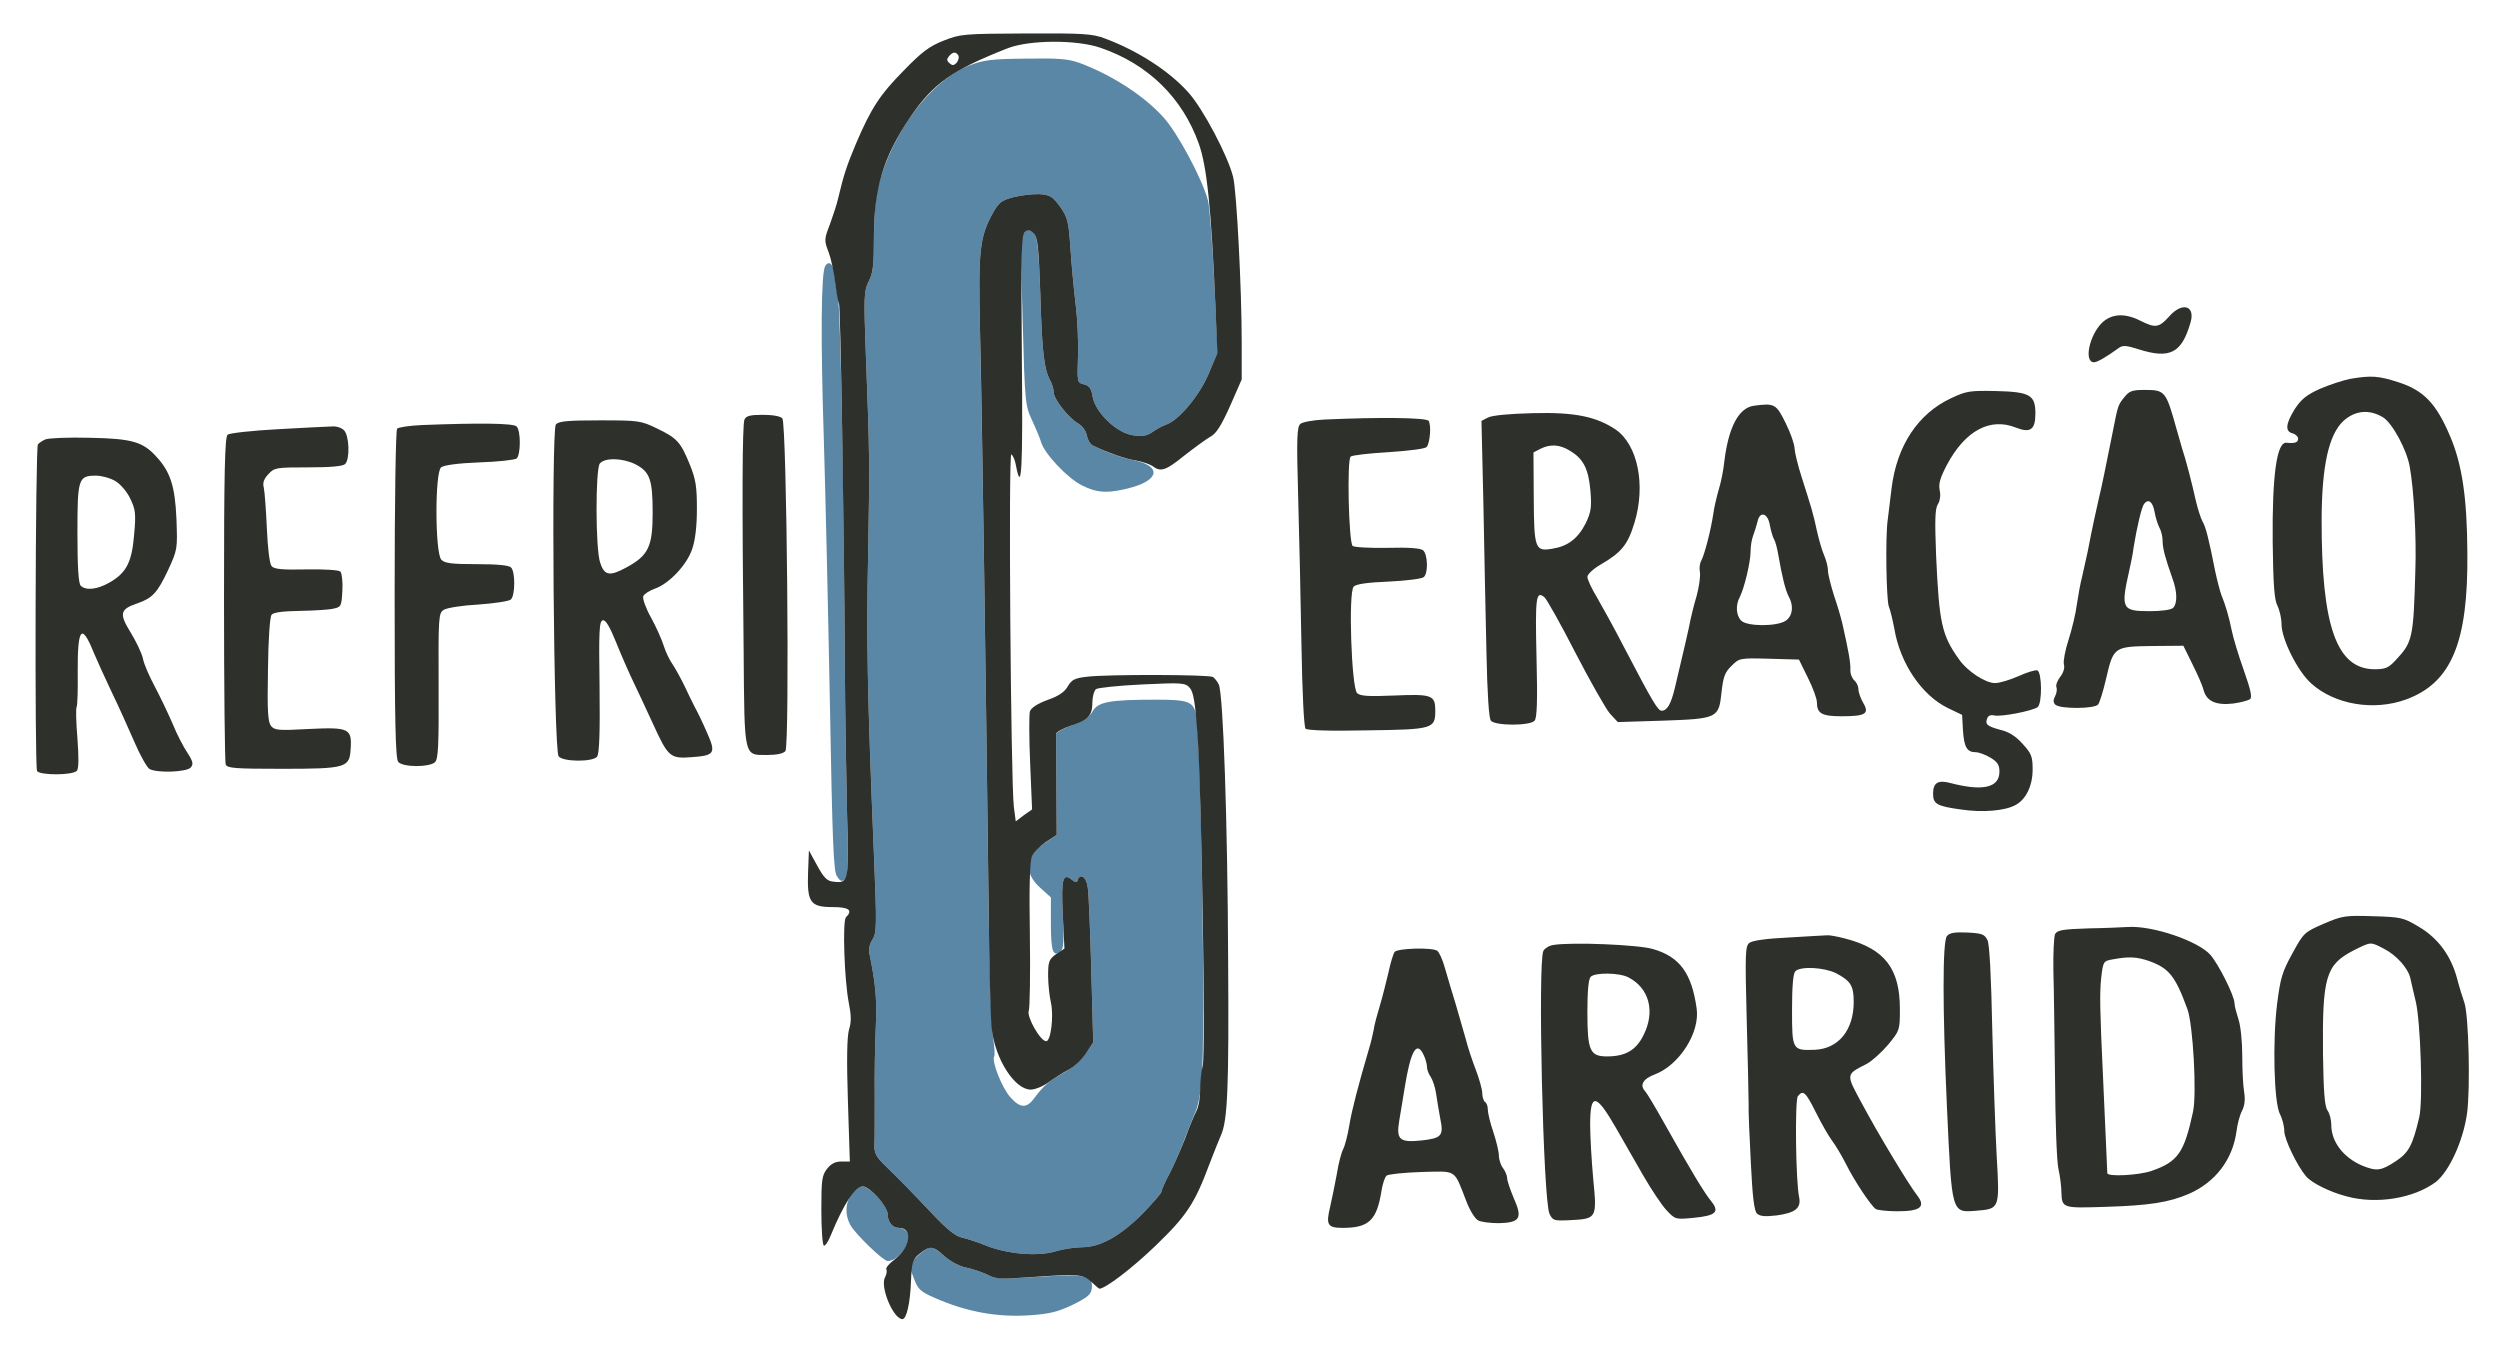
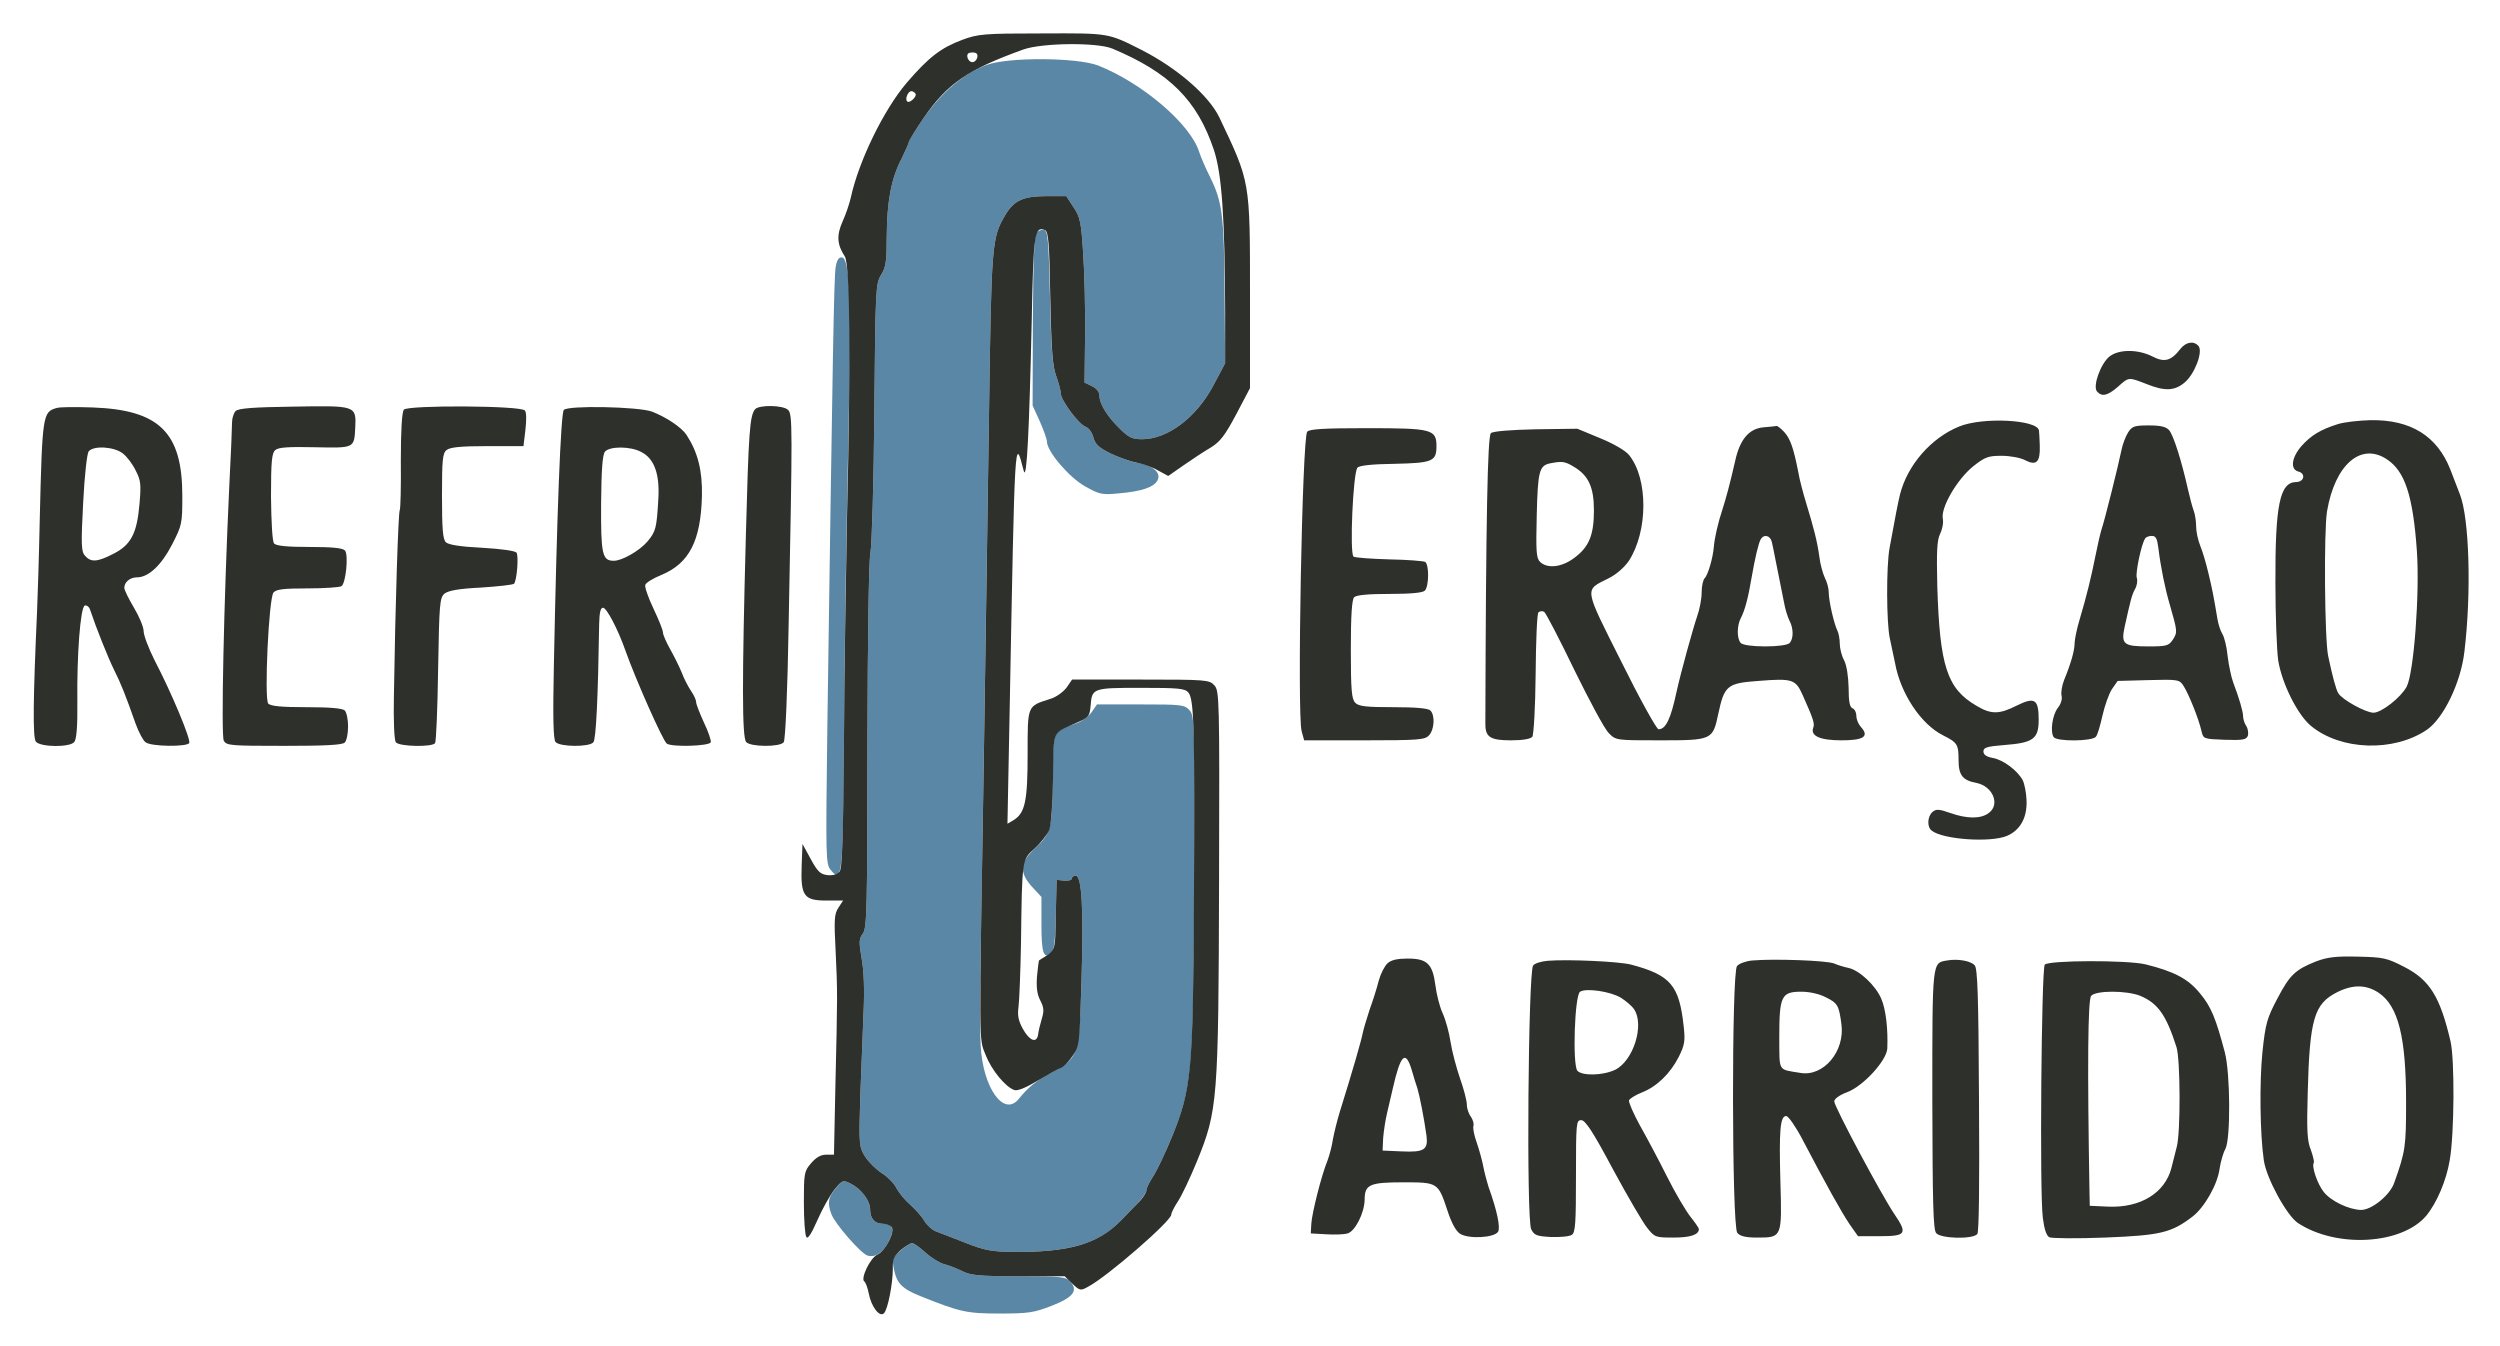
- <svg xmlns="http://www.w3.org/2000/svg" viewBox="169 64 904 488" role="img" aria-label="Refrigeração Garrido">
+ <svg xmlns="http://www.w3.org/2000/svg" viewBox="166 67 905 487" role="img" aria-label="Refrigeração Garrido">
  <g id="letra-g" transform="translate(0,950) scale(0.1,-0.1)" fill="#5B87A6">
-     <path d="M5197 8624 c-142 -55 -282 -242 -333 -444 -8 -32 -14 -106 -14 -178 0 -100 -3 -130 -19 -160 -17 -35 -18 -52 -10 -267 14 -363 14 -392 8 -725 -6 -307 -3 -493 21 -1078 11 -260 10 -285 -5 -309 -10 -15 -15 -36 -11 -52 22 -109 27 -160 23 -261 -3 -63 -5 -178 -4 -255 0 -77 0 -156 -1 -176 -1 -29 6 -42 41 -76 58 -57 87 -86 170 -174 51 -54 82 -79 105 -84 18 -4 59 -17 90 -30 77 -30 185 -39 248 -20 27 8 70 15 96 15 66 0 137 39 219 121 38 39 69 75 69 80 0 6 13 36 30 67 16 31 41 89 55 127 15 39 33 84 40 100 7 17 17 64 20 105 15 164 -2 1243 -20 1327 -10 46 -29 53 -143 53 -170 0 -212 -8 -231 -42 -11 -20 -33 -35 -73 -50 -32 -11 -58 -26 -59 -32 0 -6 0 -91 1 -188 l1 -177 -39 -26 c-74 -49 -82 -109 -22 -164 l40 -36 0 -97 c0 -98 8 -120 35 -98 11 9 13 36 8 134 -6 129 0 152 34 124 13 -10 17 -10 20 0 9 26 31 11 36 -25 4 -21 9 -156 13 -300 l7 -262 -26 -39 c-14 -22 -48 -52 -79 -70 -55 -31 -74 -47 -109 -94 -27 -37 -51 -35 -86 5 -31 35 -68 131 -58 147 3 5 1 36 -4 67 -6 32 -13 236 -16 453 -10 885 -25 1831 -31 2095 -7 303 -2 348 48 438 20 35 30 43 73 54 28 7 70 12 94 11 38 -3 47 -8 74 -45 28 -40 31 -52 38 -155 4 -62 13 -153 19 -203 6 -49 10 -133 8 -184 -3 -94 -3 -95 22 -101 19 -5 26 -14 31 -44 9 -57 87 -132 146 -140 35 -5 51 -2 72 13 14 10 35 21 46 25 45 14 119 101 154 181 l34 79 -12 256 c-7 140 -17 273 -23 295 -20 77 -111 247 -162 302 -70 77 -184 151 -301 195 -42 15 -74 18 -195 16 -123 -1 -154 -5 -203 -24z M5391 8016 c-10 -11 -10 -87 -3 -318 8 -295 9 -304 34 -358 14 -30 29 -66 33 -80 13 -42 95 -129 147 -155 57 -29 99 -30 182 -7 101 29 103 78 5 98 -47 10 -94 27 -149 54 -8 4 -17 20 -20 35 -3 17 -16 35 -32 44 -35 21 -88 88 -88 113 0 11 -5 29 -12 41 -23 43 -30 104 -36 308 -5 152 -11 210 -21 222 -17 21 -25 21 -40 3z M4674 7898 c-15 -24 -17 -259 -5 -628 6 -201 16 -633 22 -960 9 -497 13 -599 25 -618 12 -19 18 -21 29 -12 12 10 13 51 8 238 -3 125 -7 364 -8 532 -4 683 -16 1288 -25 1335 -6 28 -11 65 -13 84 -2 36 -20 51 -33 29z M4771 4544 c-24 -31 -27 -74 -7 -112 16 -32 120 -132 136 -132 42 0 93 77 69 106 -6 8 -19 14 -28 14 -25 0 -41 20 -41 50 0 29 -65 100 -92 100 -9 0 -26 -12 -37 -26z M5011 4321 c-36 -34 -36 -33 -15 -87 14 -37 23 -45 76 -68 114 -50 225 -70 342 -62 72 5 100 12 155 38 55 27 67 38 69 60 5 46 -23 52 -194 41 -134 -9 -152 -8 -184 8 -20 9 -54 21 -75 25 -24 4 -55 21 -78 40 -20 19 -43 34 -51 34 -8 0 -28 -13 -45 -29z" />
+     <path d="M5232 8595 c-81 -29 -162 -98 -227 -190 -30 -44 -55 -83 -55 -88 0 -5 -12 -32 -26 -61 -38 -72 -53 -154 -54 -280 0 -92 -3 -114 -21 -142 -19 -32 -20 -50 -24 -496 -2 -255 -9 -483 -14 -508 -6 -27 -10 -307 -11 -700 0 -591 -2 -658 -16 -679 -15 -20 -15 -31 -5 -90 8 -43 11 -111 7 -196 -3 -71 -8 -210 -12 -308 -5 -170 -4 -179 17 -213 12 -19 39 -46 60 -60 21 -13 46 -38 54 -55 9 -17 32 -45 51 -61 19 -17 42 -43 51 -59 9 -15 28 -32 42 -37 14 -5 62 -24 106 -41 68 -27 95 -32 170 -33 197 -2 307 28 384 105 17 18 47 48 66 68 19 19 35 42 35 50 0 8 11 30 24 50 13 19 44 84 69 145 73 179 77 226 80 925 2 575 1 598 -17 618 -18 20 -29 21 -177 21 l-158 0 -20 -29 c-12 -16 -38 -35 -59 -41 -82 -27 -80 -20 -81 -200 -2 -179 -7 -197 -63 -250 -56 -51 -59 -87 -14 -138 l36 -39 0 -101 c0 -102 8 -125 35 -102 11 9 15 44 17 138 l3 127 28 -3 c15 -1 27 2 27 8 0 5 6 10 14 10 22 0 29 -118 21 -379 -8 -274 -10 -280 -108 -333 -56 -30 -85 -54 -119 -96 -54 -67 -130 40 -138 193 -2 39 -3 126 -2 195 5 294 24 1522 32 2075 9 638 10 654 60 738 31 52 65 67 149 67 l71 0 26 -40 c24 -35 28 -55 35 -167 5 -71 8 -204 7 -298 l-2 -170 27 -13 c17 -8 27 -21 27 -35 0 -29 29 -76 75 -120 31 -31 45 -37 79 -37 93 0 197 79 258 194 l43 81 -2 258 c-2 278 -8 326 -53 417 -15 30 -33 71 -39 90 -32 102 -207 250 -366 313 -76 29 -324 31 -403 2z M5412 7987 c-8 -9 -12 -109 -13 -319 l-1 -306 26 -57 c14 -32 26 -65 26 -74 0 -35 80 -129 137 -161 53 -30 62 -32 123 -26 82 7 127 22 140 47 15 27 -17 55 -71 63 -24 4 -68 20 -98 34 -44 22 -56 33 -63 59 -5 18 -17 34 -28 38 -24 8 -90 96 -90 121 0 11 -8 39 -17 64 -13 35 -18 97 -22 285 -5 208 -8 240 -22 243 -9 1 -21 -3 -27 -11z M4685 7863 c-6 -35 -11 -327 -30 -1664 -6 -473 -6 -496 12 -518 41 -51 45 -22 48 446 3 434 7 667 19 1268 7 354 0 498 -25 503 -12 2 -19 -7 -24 -35z M4686 4529 c-28 -33 -32 -53 -16 -95 14 -36 106 -141 130 -149 29 -9 58 11 79 55 20 42 13 60 -24 60 -28 0 -45 19 -45 51 0 32 -31 74 -70 94 -27 14 -30 13 -54 -16z M4920 4303 c-28 -23 -31 -30 -25 -62 10 -56 29 -76 97 -103 144 -58 168 -63 288 -63 102 0 123 3 187 28 79 31 97 55 67 88 -16 17 -32 19 -186 19 -145 0 -174 3 -206 19 -20 10 -49 21 -65 25 -15 4 -45 22 -66 41 -21 19 -43 35 -49 35 -6 0 -25 -12 -42 -27z" />
  </g>
  <g id="contorno-g" transform="translate(0,950) scale(0.1,-0.1)" fill="#2E302C">
-     <path d="M5102 8713 c-51 -20 -79 -41 -143 -107 -87 -88 -119 -137 -174 -266 -33 -79 -43 -108 -65 -200 -4 -19 -18 -60 -29 -91 -21 -54 -21 -59 -5 -100 9 -24 20 -74 24 -111 5 -38 11 -72 14 -76 5 -9 18 -769 21 -1312 1 -168 5 -407 8 -532 7 -248 6 -253 -50 -246 -22 2 -34 14 -58 58 l-30 55 -3 -79 c-4 -109 8 -126 88 -126 60 0 75 -11 49 -37 -13 -13 -6 -225 10 -308 9 -45 10 -70 1 -98 -7 -25 -9 -106 -4 -257 l7 -220 -31 0 c-21 0 -37 -8 -51 -26 -19 -24 -21 -40 -21 -150 0 -67 4 -125 9 -128 4 -3 16 14 25 37 47 114 88 177 116 177 25 0 90 -72 90 -101 0 -29 17 -49 41 -49 51 0 41 -71 -17 -115 -19 -14 -32 -30 -29 -35 3 -5 1 -19 -5 -29 -18 -35 30 -150 63 -151 15 0 28 57 31 134 3 74 6 82 32 103 38 30 47 29 91 -11 23 -19 54 -36 78 -40 21 -4 55 -16 75 -25 30 -16 49 -17 145 -10 185 13 201 12 231 -16 15 -14 28 -25 29 -25 22 0 119 74 203 155 113 109 142 152 197 300 15 39 33 84 40 100 24 53 29 171 26 630 -2 506 -18 970 -34 1000 -5 11 -15 23 -21 27 -14 9 -381 10 -455 1 -45 -5 -56 -11 -70 -35 -11 -20 -33 -35 -73 -49 -38 -14 -60 -29 -64 -42 -3 -11 -3 -95 1 -187 l7 -167 -30 -21 -29 -22 -7 53 c-11 99 -20 1281 -9 1274 6 -4 14 -22 17 -42 20 -104 25 -12 21 394 -3 380 -2 441 11 452 12 10 18 9 32 -5 14 -14 18 -48 24 -224 6 -204 13 -266 36 -309 7 -12 12 -30 12 -41 0 -25 53 -92 88 -113 16 -9 29 -27 32 -44 3 -15 12 -31 20 -35 50 -25 121 -50 157 -55 22 -4 49 -13 60 -20 30 -23 48 -17 116 38 36 28 78 59 94 68 21 11 39 40 71 111 l42 96 0 135 c0 190 -18 544 -31 597 -19 77 -110 249 -163 307 -70 78 -185 151 -301 194 -44 17 -79 19 -285 18 -227 -1 -237 -2 -298 -26z m568 -26 c172 -59 296 -181 355 -347 29 -81 45 -233 60 -586 l7 -171 -33 -78 c-35 -80 -109 -167 -154 -181 -11 -4 -32 -15 -46 -25 -21 -15 -37 -18 -72 -13 -59 8 -137 83 -146 140 -5 30 -12 39 -31 44 -25 6 -25 7 -22 101 2 51 -2 135 -8 184 -6 50 -15 141 -19 203 -7 103 -10 115 -38 155 -27 37 -36 42 -74 45 -24 1 -66 -4 -94 -11 -43 -11 -53 -19 -73 -54 -50 -90 -55 -135 -48 -438 7 -275 22 -1329 31 -2080 2 -209 7 -404 11 -434 12 -110 83 -221 141 -221 16 0 45 12 64 26 19 14 51 34 71 45 21 11 50 37 65 60 l26 40 -7 262 c-4 144 -9 279 -13 300 -5 36 -27 51 -36 25 -3 -10 -7 -10 -20 0 -34 28 -40 5 -34 -124 l6 -124 -30 -20 c-26 -19 -29 -27 -29 -78 0 -31 5 -75 10 -97 11 -48 0 -140 -17 -140 -21 0 -71 88 -63 110 4 11 6 135 4 275 -3 170 0 264 7 282 6 15 29 38 50 53 l40 26 -1 177 c-1 97 -1 182 -1 189 1 6 24 19 51 28 65 21 80 38 80 84 0 21 6 43 13 49 6 5 82 13 167 17 144 7 156 6 172 -12 13 -14 20 -52 28 -168 15 -200 30 -1161 19 -1200 -5 -16 -9 -54 -9 -83 0 -30 -6 -66 -14 -80 -8 -15 -26 -58 -40 -97 -15 -38 -40 -96 -56 -127 -17 -31 -30 -61 -30 -67 0 -5 -31 -41 -69 -80 -82 -82 -153 -121 -219 -121 -26 0 -69 -7 -96 -15 -63 -19 -171 -10 -248 20 -31 13 -72 26 -90 30 -23 5 -54 30 -105 84 -83 88 -112 117 -170 174 -35 34 -42 47 -41 76 1 20 1 99 1 176 -1 77 1 192 4 255 4 101 -1 152 -23 261 -4 16 1 37 11 52 15 24 16 49 5 309 -24 585 -27 771 -21 1078 6 333 6 362 -8 725 -8 215 -7 232 10 267 16 30 19 60 19 160 0 178 35 293 132 435 83 122 152 170 353 249 79 30 249 31 335 1z m-515 -27 c4 -6 1 -17 -5 -26 -10 -11 -16 -12 -26 -3 -11 9 -11 15 -3 25 14 17 25 18 34 4z" />
+     <path d="M5144 8686 c-78 -29 -122 -63 -202 -156 -83 -98 -173 -282 -202 -415 -5 -22 -18 -61 -30 -87 -22 -50 -20 -83 8 -126 19 -29 22 -362 8 -952 -4 -212 -10 -582 -11 -823 -3 -333 -6 -441 -16 -453 -7 -9 -25 -14 -43 -12 -26 3 -36 12 -61 58 l-30 55 -3 -79 c-4 -109 8 -126 89 -126 l61 0 -17 -26 c-15 -23 -16 -43 -10 -158 7 -147 7 -157 -1 -493 l-5 -243 -29 0 c-19 0 -36 -10 -54 -31 -25 -29 -26 -37 -26 -142 0 -62 4 -118 9 -125 5 -9 18 11 40 61 18 41 46 91 62 111 29 35 31 35 59 21 39 -20 70 -62 70 -94 0 -32 17 -51 45 -51 12 0 26 -5 32 -11 15 -15 -21 -87 -51 -101 -26 -11 -62 -88 -47 -97 5 -4 12 -23 16 -44 9 -47 39 -87 55 -71 14 14 32 107 32 161 -1 35 4 46 29 68 17 14 35 25 41 25 6 0 28 -16 49 -35 21 -19 51 -37 66 -41 16 -4 45 -15 65 -25 32 -16 61 -19 205 -19 l167 0 28 -27 c26 -25 30 -26 55 -12 70 36 303 239 303 262 0 7 11 28 24 48 13 19 44 84 69 145 75 184 78 219 80 1017 2 661 1 686 -17 706 -18 20 -28 21 -267 21 l-248 0 -20 -29 c-12 -16 -38 -35 -59 -41 -84 -27 -82 -21 -82 -199 0 -171 -9 -214 -51 -240 l-22 -13 8 413 c19 1012 18 991 51 864 11 -39 20 149 29 550 6 310 10 337 48 322 12 -5 16 -46 19 -244 4 -189 8 -247 21 -283 9 -25 17 -53 17 -64 0 -25 66 -113 90 -121 11 -4 23 -20 28 -38 7 -26 19 -37 63 -59 30 -14 72 -29 94 -33 22 -4 57 -16 77 -28 l37 -20 56 39 c30 21 74 50 98 64 34 21 51 43 92 120 l50 95 0 340 c0 413 1 404 -111 640 -38 79 -151 177 -279 243 -125 63 -117 62 -363 61 -210 0 -231 -2 -288 -23z m543 -32 c207 -87 307 -187 367 -366 29 -86 40 -246 41 -583 l0 -190 -43 -81 c-61 -115 -165 -194 -258 -194 -34 0 -48 6 -79 37 -46 44 -75 91 -75 120 0 14 -10 27 -27 35 l-27 13 2 170 c1 94 -2 227 -7 298 -7 112 -11 132 -35 167 l-26 40 -71 0 c-84 0 -118 -15 -149 -67 -50 -84 -51 -100 -60 -738 -5 -330 -13 -897 -19 -1260 -17 -1036 -18 -981 7 -1044 22 -56 72 -116 104 -127 12 -4 43 9 86 35 37 22 74 43 84 46 9 4 28 23 41 43 25 36 25 43 32 273 8 261 1 379 -21 379 -8 0 -14 -5 -14 -10 0 -6 -12 -9 -27 -8 l-28 3 -3 -127 c-3 -139 2 -125 -60 -164 -2 -1 -5 -27 -8 -58 -3 -40 0 -65 12 -88 13 -25 14 -38 5 -67 -6 -20 -12 -45 -13 -56 -5 -33 -31 -23 -55 20 -17 31 -20 49 -16 80 3 22 7 126 9 230 4 309 3 302 50 344 22 20 45 50 52 66 7 17 13 97 14 190 3 180 -7 157 93 202 36 16 40 22 43 58 5 64 7 65 182 65 137 0 159 -2 172 -17 21 -25 23 -134 20 -753 -3 -622 -9 -682 -79 -854 -25 -61 -56 -126 -69 -145 -13 -20 -24 -42 -24 -50 0 -8 -13 -29 -30 -45 -16 -17 -46 -47 -66 -68 -81 -82 -188 -112 -389 -110 -75 1 -102 6 -170 33 -44 17 -92 36 -106 41 -14 5 -33 22 -42 37 -9 16 -32 42 -51 59 -19 16 -42 44 -51 61 -8 17 -33 42 -54 55 -21 14 -48 41 -60 60 -21 34 -22 43 -17 213 4 98 9 237 12 308 4 85 1 153 -7 196 -10 59 -10 70 5 90 14 21 16 88 16 679 1 393 5 673 11 700 5 25 12 253 14 508 4 446 5 464 24 496 18 28 21 50 21 142 1 126 16 208 54 280 14 29 26 56 26 60 0 5 25 45 55 89 85 123 160 174 360 246 68 24 267 26 322 3z m-489 -31 c-2 -10 -10 -18 -18 -18 -8 0 -16 8 -18 18 -2 12 3 17 18 17 15 0 20 -5 18 -17z m-224 -132 c7 -10 -22 -37 -30 -28 -9 8 3 37 15 37 5 0 12 -4 15 -9z" />
  </g>
  <g id="palavra-refrigeracao" transform="translate(0,950) scale(0.1,-0.1)" fill="#2E302C">
-     <path d="M9533 7715 c-36 -40 -49 -42 -103 -15 -57 29 -105 26 -140 -8 -46 -47 -65 -142 -28 -142 12 0 44 19 90 52 13 10 28 9 71 -5 114 -36 156 -14 188 97 18 62 -31 75 -78 21z M10188 7490 c-25 -5 -74 -21 -109 -36 -49 -22 -68 -38 -91 -73 -33 -53 -36 -81 -8 -88 11 -3 20 -12 20 -19 0 -14 -11 -18 -42 -15 -35 4 -52 -115 -50 -357 2 -158 6 -210 17 -232 8 -16 15 -46 15 -67 0 -54 58 -170 107 -214 85 -77 227 -101 344 -58 163 60 224 205 221 529 -1 200 -19 322 -63 424 -50 118 -96 165 -187 194 -72 23 -97 25 -174 12z m119 -139 c34 -21 87 -119 97 -181 15 -84 24 -255 20 -370 -7 -250 -10 -262 -72 -328 -25 -27 -37 -32 -75 -32 -138 0 -193 155 -192 545 1 191 26 304 79 353 42 38 93 43 143 13z M8745 7420 c-120 -56 -196 -172 -215 -325 -5 -44 -12 -96 -14 -115 -9 -60 -5 -291 4 -313 5 -12 14 -49 20 -81 21 -125 99 -240 193 -286 l52 -25 3 -55 c4 -61 14 -80 46 -80 11 0 36 -9 54 -20 25 -15 32 -27 32 -50 0 -58 -59 -72 -175 -42 -47 13 -65 2 -65 -38 0 -37 13 -45 100 -57 79 -12 160 -5 198 16 38 20 62 70 62 128 0 47 -4 58 -36 93 -25 28 -50 44 -81 51 -48 13 -56 20 -47 42 3 9 13 13 25 10 23 -6 138 16 157 30 17 13 16 126 -1 133 -7 2 -38 -7 -68 -21 -30 -13 -68 -25 -85 -25 -35 0 -101 43 -131 87 -62 87 -71 131 -82 373 -5 128 -4 170 6 186 8 12 11 33 7 51 -5 24 2 46 26 92 66 124 156 172 249 135 53 -21 71 -8 71 51 0 67 -20 78 -143 81 -94 2 -107 0 -162 -26z M9371 7423 c-22 -27 -23 -31 -40 -118 -25 -126 -43 -213 -51 -245 -9 -38 -26 -116 -41 -195 -6 -27 -15 -68 -20 -90 -6 -22 -14 -67 -19 -100 -4 -33 -18 -91 -30 -128 -12 -37 -20 -78 -17 -89 4 -13 -2 -31 -13 -45 -10 -13 -17 -30 -14 -38 3 -7 1 -22 -5 -33 -7 -13 -7 -22 1 -30 16 -16 143 -16 155 1 5 6 18 47 28 90 27 118 29 119 166 121 l114 1 32 -65 c18 -36 37 -78 41 -95 11 -41 45 -56 107 -49 28 4 55 11 61 16 9 6 2 35 -23 106 -19 53 -38 117 -43 142 -10 49 -22 91 -38 130 -5 14 -15 52 -22 85 -23 117 -34 160 -46 180 -6 11 -17 45 -24 75 -13 59 -36 149 -50 190 -4 14 -13 45 -20 70 -38 136 -41 140 -115 140 -46 0 -56 -4 -74 -27z m110 -414 c3 -19 11 -44 17 -56 7 -12 12 -34 12 -49 0 -27 9 -60 36 -137 17 -46 18 -89 2 -105 -7 -7 -41 -12 -84 -12 -102 0 -106 8 -74 150 6 25 13 61 15 80 12 74 29 146 38 158 16 20 31 8 38 -29z M8033 7393 c-56 -7 -93 -78 -108 -203 -3 -30 -12 -75 -20 -100 -7 -25 -17 -65 -20 -90 -9 -59 -31 -144 -43 -167 -6 -10 -8 -29 -5 -43 2 -14 -3 -52 -12 -85 -10 -33 -19 -71 -22 -85 -4 -24 -25 -114 -57 -249 -14 -57 -27 -80 -47 -81 -14 0 -31 28 -135 227 -36 70 -82 153 -100 184 -19 31 -34 64 -34 73 0 9 21 29 47 44 76 44 99 72 123 151 42 137 12 283 -68 338 -71 47 -148 63 -299 59 -86 -2 -148 -8 -163 -16 l-23 -12 7 -302 c3 -165 8 -406 11 -535 3 -151 9 -239 16 -247 16 -19 142 -19 158 0 9 10 11 73 7 230 -5 217 -2 242 29 216 8 -7 59 -97 112 -201 54 -104 110 -203 125 -220 l28 -30 161 5 c200 7 204 9 214 102 6 56 12 73 36 96 28 28 29 29 136 26 l108 -3 32 -65 c18 -36 33 -76 33 -90 0 -40 18 -50 89 -50 87 0 102 9 78 49 -9 16 -17 38 -17 49 0 11 -7 25 -15 32 -8 7 -15 24 -14 39 1 24 -7 69 -29 166 -5 22 -19 69 -31 104 -11 35 -21 75 -21 87 0 13 -6 38 -14 56 -8 18 -19 58 -26 88 -13 62 -19 81 -55 194 -14 43 -25 90 -26 105 0 14 -14 55 -32 91 -34 69 -40 73 -114 63z m-666 -163 c49 -29 67 -66 74 -145 5 -60 2 -77 -17 -117 -28 -55 -64 -83 -120 -92 -63 -11 -67 -2 -68 186 l-1 162 25 13 c36 18 70 16 107 -7z m723 -270 c4 -20 10 -42 15 -50 5 -8 12 -35 16 -60 13 -75 25 -124 37 -147 19 -34 14 -70 -10 -87 -31 -22 -141 -22 -162 0 -18 18 -21 56 -5 85 16 31 39 126 39 164 0 19 4 44 9 57 5 13 12 36 16 51 8 41 38 32 45 -13z M4382 7343 c-8 -19 -9 -291 -3 -838 3 -390 0 -375 86 -375 34 0 57 5 65 14 16 20 5 1183 -11 1203 -7 8 -34 13 -71 13 -46 0 -60 -4 -66 -17z M6480 7343 c-41 -2 -81 -9 -88 -16 -12 -10 -14 -51 -8 -257 4 -135 9 -378 12 -540 3 -176 9 -299 15 -305 6 -6 89 -9 222 -6 239 3 247 6 247 71 0 56 -11 61 -148 55 -95 -4 -124 -2 -135 9 -20 21 -32 365 -12 385 9 9 50 15 127 18 62 3 119 10 126 16 17 13 15 82 -2 97 -10 8 -52 11 -131 9 -63 -1 -119 2 -124 7 -14 15 -21 312 -7 323 6 5 68 12 138 16 73 5 132 12 137 19 12 15 17 78 7 94 -7 12 -175 14 -376 5z M3700 7325 c-17 -21 -8 -1179 10 -1200 16 -20 123 -21 139 -1 8 9 11 84 9 252 -3 206 -1 239 12 241 10 2 25 -23 48 -80 18 -45 46 -109 62 -142 16 -33 48 -102 71 -152 55 -120 62 -127 139 -121 85 6 90 14 56 90 -15 35 -34 74 -42 88 -7 14 -25 49 -38 78 -14 29 -34 65 -44 80 -11 15 -25 45 -32 67 -7 22 -27 68 -46 102 -19 34 -31 68 -28 77 3 8 22 20 41 27 51 17 117 86 136 144 11 32 17 81 17 145 0 81 -4 107 -26 161 -33 81 -46 95 -119 130 -58 28 -66 29 -206 29 -117 0 -149 -3 -159 -15z m288 -144 c52 -27 62 -55 62 -175 0 -123 -15 -155 -97 -199 -59 -32 -78 -28 -93 19 -17 51 -17 338 -1 358 18 22 83 20 129 -3z M3215 7323 c-44 -2 -84 -8 -89 -13 -5 -5 -9 -255 -9 -600 0 -457 3 -593 13 -605 17 -20 113 -20 133 -1 12 12 14 61 13 277 -1 252 0 262 19 274 11 7 67 16 125 19 57 4 110 12 117 18 16 13 17 100 1 116 -8 8 -50 12 -124 12 -89 0 -116 3 -128 16 -23 23 -24 315 -1 334 10 8 60 15 138 18 67 2 128 9 135 14 15 13 16 100 0 116 -12 12 -138 13 -343 5z M2695 7308 c-93 -5 -175 -14 -182 -20 -10 -8 -13 -136 -13 -593 0 -321 3 -590 6 -599 5 -14 33 -16 203 -16 233 0 245 4 249 72 5 74 -6 79 -151 72 -109 -6 -124 -5 -137 11 -11 14 -14 52 -11 203 1 111 7 192 13 199 7 9 42 13 102 14 50 1 105 4 121 8 29 6 30 9 33 65 2 32 -2 64 -7 69 -6 6 -56 9 -124 8 -88 -2 -116 1 -125 12 -7 8 -14 64 -17 136 -3 67 -8 133 -11 147 -5 18 0 32 17 50 21 23 28 24 144 24 81 0 125 4 133 12 18 18 15 103 -4 122 -8 9 -27 15 -42 14 -15 0 -103 -5 -197 -10z M1854 7271 c-12 -5 -24 -14 -27 -18 -9 -14 -12 -1167 -3 -1181 10 -16 130 -16 144 1 7 8 7 47 2 117 -5 58 -6 109 -3 113 3 5 5 61 4 125 -1 163 14 181 58 72 13 -30 42 -95 66 -145 24 -49 60 -130 81 -178 21 -49 46 -93 55 -98 29 -15 135 -11 149 6 10 12 8 22 -13 54 -14 21 -38 67 -52 102 -15 35 -44 96 -64 134 -21 39 -41 85 -44 103 -4 19 -24 61 -44 94 -43 69 -39 85 23 106 55 19 73 38 112 121 34 74 34 76 30 185 -5 117 -22 170 -72 224 -49 55 -90 66 -241 69 -77 2 -150 -1 -161 -6z m254 -151 c18 -11 42 -39 53 -63 19 -39 21 -54 14 -130 -8 -100 -28 -139 -90 -174 -44 -25 -85 -29 -103 -11 -8 8 -12 65 -12 189 0 200 3 209 68 209 20 0 52 -9 70 -20z" />
+     <path d="M9553 7567 c-34 -44 -58 -50 -102 -27 -52 26 -120 26 -154 0 -32 -25 -62 -107 -46 -127 18 -20 38 -16 76 17 40 36 38 35 103 10 67 -27 102 -25 138 5 37 31 67 111 51 132 -17 20 -45 16 -66 -10z M1865 7353 c-50 -14 -52 -24 -61 -400 -3 -144 -8 -297 -10 -340 -14 -310 -16 -454 -4 -468 17 -20 123 -21 139 -1 8 10 12 57 11 143 -2 173 11 345 27 351 7 2 16 -5 19 -15 22 -66 66 -176 87 -218 25 -50 41 -90 78 -195 11 -30 27 -61 36 -67 20 -16 149 -17 158 -3 7 12 -63 180 -126 301 -21 42 -39 89 -39 104 0 15 -16 53 -35 85 -19 32 -35 64 -35 72 0 21 21 38 46 38 41 0 88 43 127 119 36 70 37 76 37 176 0 230 -83 311 -324 320 -61 2 -120 2 -131 -2z m239 -164 c15 -11 36 -39 47 -62 19 -36 20 -51 14 -121 -9 -107 -31 -149 -95 -181 -58 -30 -81 -31 -102 -7 -14 15 -15 39 -7 191 5 101 14 179 20 187 18 22 92 17 123 -7z M2513 7342 c-7 -7 -13 -26 -13 -41 0 -15 -4 -119 -10 -231 -20 -422 -30 -901 -20 -921 10 -18 23 -19 218 -19 149 0 211 3 220 12 7 7 12 33 12 58 0 25 -5 51 -12 58 -8 8 -54 12 -139 12 -93 0 -129 4 -138 13 -15 19 2 382 19 402 10 12 38 15 124 15 61 0 116 4 122 8 16 10 26 113 13 129 -8 9 -44 13 -129 13 -82 0 -121 4 -128 13 -6 7 -10 75 -11 169 0 129 3 159 16 169 11 10 50 12 143 10 144 -3 142 -4 146 71 4 80 2 80 -224 76 -145 -2 -199 -6 -209 -16z M3122 7347 c-7 -9 -11 -73 -11 -184 1 -95 -1 -175 -4 -180 -5 -8 -16 -336 -21 -668 -2 -93 1 -165 7 -172 12 -16 133 -18 142 -3 4 6 9 127 11 268 4 238 6 258 23 273 14 11 51 18 132 22 62 4 116 10 120 14 10 12 17 99 9 112 -4 7 -55 14 -124 18 -81 4 -122 11 -132 20 -11 11 -14 49 -14 167 0 131 2 156 17 167 12 10 51 14 147 14 l131 0 7 59 c4 34 4 64 -2 70 -14 18 -424 20 -438 3z M3701 7346 c-11 -13 -25 -372 -36 -925 -4 -189 -2 -268 6 -277 15 -18 123 -19 137 -1 10 11 17 169 21 430 1 40 5 57 14 57 13 0 54 -78 81 -155 36 -102 136 -328 150 -337 19 -13 154 -9 159 5 2 6 -9 39 -25 72 -15 33 -28 66 -28 73 0 8 -8 26 -18 40 -10 15 -26 45 -34 67 -9 22 -28 60 -42 85 -14 25 -26 52 -26 60 0 9 -16 48 -35 88 -19 40 -32 78 -29 85 3 8 29 24 59 36 100 42 142 123 146 286 2 92 -15 158 -56 221 -18 27 -73 64 -125 84 -50 18 -305 23 -319 6z m280 -152 c48 -24 68 -81 62 -173 -6 -103 -9 -115 -39 -151 -29 -34 -92 -70 -122 -70 -42 0 -47 23 -46 207 1 122 5 177 14 188 17 20 92 20 131 -1z M4393 7348 c-19 -24 -23 -83 -33 -458 -14 -523 -14 -728 1 -746 15 -18 122 -19 136 -1 6 7 14 184 18 432 14 714 14 755 -2 771 -18 18 -107 19 -120 2z M8752 7286 c-101 -41 -187 -139 -214 -246 -8 -33 -16 -75 -38 -195 -12 -68 -11 -270 1 -325 5 -25 14 -65 19 -90 20 -111 94 -222 174 -262 52 -26 56 -33 56 -90 0 -54 15 -73 64 -82 61 -12 88 -80 44 -110 -29 -21 -79 -20 -138 1 -40 14 -51 15 -64 4 -19 -16 -21 -55 -3 -68 40 -32 212 -44 272 -19 49 21 74 67 71 130 -1 28 -8 61 -14 72 -19 35 -70 73 -107 80 -24 4 -35 12 -35 24 0 14 13 18 76 23 104 8 124 22 124 91 0 75 -14 84 -79 52 -63 -32 -93 -33 -146 -1 -107 62 -133 144 -142 432 -3 129 -1 167 10 190 8 16 13 40 10 55 -8 41 52 143 110 190 43 34 55 38 103 38 30 0 69 -7 85 -16 41 -21 55 -7 53 53 -1 26 -2 51 -3 55 -7 39 -204 49 -289 14z M10124 7295 c-64 -20 -98 -41 -133 -80 -36 -42 -41 -84 -11 -92 28 -7 21 -38 -8 -38 -59 -1 -76 -81 -75 -365 0 -118 5 -244 10 -280 13 -83 70 -198 119 -238 108 -89 299 -95 419 -14 60 41 123 170 136 282 26 214 18 483 -16 570 -7 19 -23 60 -35 91 -48 121 -143 180 -288 178 -42 -1 -95 -7 -118 -14z m177 -128 c65 -43 94 -132 108 -330 11 -154 -11 -445 -37 -493 -21 -39 -91 -94 -120 -94 -28 0 -113 47 -127 70 -9 14 -21 60 -37 135 -13 58 -16 458 -4 525 29 169 123 250 217 187z M8043 7283 c-52 -5 -85 -44 -102 -123 -19 -83 -32 -131 -46 -175 -16 -48 -28 -101 -31 -135 -3 -39 -21 -101 -33 -113 -6 -6 -11 -29 -11 -51 0 -23 -7 -61 -16 -86 -16 -47 -60 -206 -75 -275 -21 -98 -39 -135 -65 -135 -7 0 -67 108 -135 245 -137 273 -134 257 -47 301 29 14 58 40 74 63 70 107 71 298 1 384 -13 16 -56 41 -105 61 l-82 34 -150 -2 c-92 -2 -155 -7 -163 -14 -12 -10 -18 -315 -20 -1049 -1 -51 16 -63 93 -63 42 0 71 5 77 13 5 6 11 108 12 227 1 118 5 218 10 223 5 5 14 6 21 2 6 -4 55 -98 109 -210 55 -112 110 -215 125 -229 25 -26 27 -26 183 -26 191 0 193 1 213 95 22 103 32 112 145 120 125 10 135 6 161 -52 38 -85 44 -103 38 -117 -11 -30 24 -46 102 -46 81 0 102 14 70 49 -9 10 -16 27 -16 40 0 12 -6 24 -14 27 -10 4 -14 25 -14 74 -1 42 -7 81 -16 99 -9 16 -16 44 -16 61 0 16 -4 38 -9 48 -12 24 -31 107 -31 138 0 14 -6 37 -14 52 -7 15 -17 50 -20 77 -8 57 -20 103 -48 195 -11 36 -24 85 -28 110 -17 87 -29 122 -51 146 -12 13 -25 23 -28 22 -3 -1 -25 -3 -48 -5z m-685 -143 c53 -32 72 -74 72 -158 0 -90 -18 -133 -73 -173 -45 -33 -96 -38 -122 -13 -14 14 -15 38 -12 170 4 160 9 179 50 187 42 8 52 7 85 -13z m716 -272 c3 -13 8 -36 11 -53 8 -40 22 -109 33 -165 4 -25 14 -55 20 -67 15 -28 15 -66 0 -81 -7 -7 -42 -12 -88 -12 -46 0 -81 5 -88 12 -15 15 -15 63 0 91 14 26 27 75 38 142 13 75 26 130 34 143 12 20 35 13 40 -10z M9364 7265 c-9 -14 -20 -43 -24 -63 -13 -63 -61 -255 -72 -287 -5 -16 -15 -59 -22 -95 -16 -80 -32 -146 -57 -230 -11 -36 -19 -76 -19 -89 0 -26 -13 -72 -38 -133 -8 -20 -12 -46 -9 -57 3 -12 -3 -31 -14 -44 -19 -25 -28 -84 -15 -105 10 -17 140 -16 153 1 6 6 16 41 24 77 8 35 23 78 34 95 l21 30 111 3 c109 3 113 2 128 -22 18 -28 54 -117 64 -161 7 -30 7 -30 84 -33 65 -2 78 0 84 14 3 9 1 25 -5 35 -7 10 -12 26 -12 36 0 17 -14 65 -36 123 -7 19 -16 62 -20 95 -3 33 -12 69 -19 80 -7 11 -15 36 -18 55 -14 84 -19 109 -33 167 -8 34 -21 78 -29 97 -8 20 -15 51 -15 70 0 19 -4 45 -9 58 -5 13 -14 48 -21 78 -22 99 -52 195 -68 213 -11 12 -30 17 -73 17 -52 0 -61 -3 -75 -25z m109 -417 c9 -73 25 -151 42 -208 27 -94 28 -99 11 -125 -15 -23 -23 -25 -90 -25 -89 0 -98 8 -85 70 22 99 26 116 38 138 7 12 10 31 6 41 -5 17 16 119 30 141 3 6 14 10 25 10 14 0 19 -10 23 -42z M6392 7267 c-18 -22 -37 -1024 -20 -1084 l9 -33 218 0 c198 0 219 2 234 18 20 22 22 73 5 90 -8 8 -53 12 -134 12 -98 0 -126 3 -138 16 -13 13 -16 45 -16 193 0 124 4 181 12 189 8 8 51 12 128 12 77 0 120 4 128 12 15 15 16 94 1 104 -6 3 -64 8 -129 9 -66 2 -124 6 -130 10 -15 9 -2 305 14 322 7 8 54 13 135 14 137 3 151 9 151 64 0 61 -17 65 -251 65 -157 0 -209 -3 -217 -13z" />
  </g>
  <g id="palavra-garrido" transform="translate(0,950) scale(0.1,-0.1)" fill="#2E302C">
-     <path d="M10093 5520 c-71 -31 -73 -33 -114 -108 -37 -67 -43 -89 -55 -182 -17 -139 -11 -357 10 -398 9 -17 16 -45 16 -62 0 -29 46 -125 79 -164 21 -24 85 -56 146 -72 109 -30 244 -7 323 52 48 38 99 148 113 249 12 91 6 355 -10 400 -6 17 -18 55 -26 86 -22 83 -69 147 -139 188 -55 33 -64 35 -165 38 -100 3 -110 2 -178 -27z m216 -90 c46 -23 89 -71 97 -108 3 -15 12 -52 19 -82 18 -72 27 -361 13 -420 -24 -102 -38 -128 -85 -159 -53 -35 -69 -37 -121 -16 -68 29 -112 86 -112 147 0 19 -6 42 -14 53 -10 15 -14 66 -16 200 -3 284 10 326 110 378 64 32 61 32 109 7z M9243 5503 c-94 -3 -114 -6 -122 -21 -4 -9 -7 -69 -6 -132 2 -63 4 -239 6 -390 1 -151 6 -297 12 -325 6 -27 11 -66 11 -85 2 -59 3 -59 159 -54 160 5 230 16 302 47 96 42 158 124 172 225 3 26 12 60 20 75 10 19 12 42 8 67 -4 22 -7 81 -7 132 0 53 -6 110 -14 133 -7 22 -14 47 -14 57 0 27 -57 140 -87 175 -45 51 -211 107 -299 101 -16 -1 -80 -4 -141 -5z m218 -118 c72 -26 95 -54 139 -175 20 -56 34 -305 20 -370 -32 -149 -55 -181 -150 -214 -46 -16 -160 -22 -160 -8 0 9 -8 175 -15 337 -12 255 -13 312 -7 370 7 59 8 60 42 66 60 11 86 9 131 -6z M8730 5475 c-16 -20 -16 -261 0 -615 18 -392 16 -385 107 -378 84 7 84 7 73 198 -5 91 -12 298 -16 460 -4 194 -10 304 -17 320 -11 22 -19 25 -73 28 -47 2 -64 -1 -74 -13z M8158 5470 c-83 -4 -132 -11 -143 -20 -14 -12 -15 -40 -9 -274 4 -144 7 -281 7 -306 -1 -25 3 -121 8 -214 6 -123 12 -174 22 -184 11 -10 28 -12 71 -7 67 9 89 26 82 64 -13 58 -16 354 -5 367 19 24 28 16 65 -58 20 -40 46 -86 59 -103 12 -16 35 -54 50 -84 31 -62 91 -152 108 -163 7 -4 42 -8 78 -8 83 0 104 16 71 58 -31 40 -142 224 -200 333 -58 107 -58 103 18 142 19 10 54 42 78 70 41 50 42 52 42 128 0 147 -55 218 -197 255 -30 8 -59 13 -66 12 -7 0 -69 -4 -139 -8z m171 -129 c53 -28 64 -45 64 -104 0 -102 -55 -169 -140 -173 -82 -3 -83 -1 -83 144 0 86 4 132 12 140 19 19 104 14 147 -7z M7307 5443 c-15 -2 -31 -12 -36 -21 -21 -39 -1 -904 22 -951 12 -25 16 -26 77 -23 94 5 95 7 81 150 -6 66 -11 154 -11 195 0 117 21 114 93 -11 24 -42 68 -119 98 -171 30 -52 68 -109 85 -127 31 -33 32 -34 95 -28 84 8 98 21 67 60 -26 32 -72 108 -168 279 -34 61 -66 114 -71 119 -21 22 -8 45 35 61 89 34 164 152 151 239 -18 127 -61 186 -157 214 -51 16 -295 26 -361 15z m271 -117 c76 -39 98 -124 55 -209 -27 -55 -66 -77 -132 -77 -62 0 -71 21 -71 160 0 77 4 120 12 128 16 16 103 15 136 -2z M6733 5418 c-5 -7 -15 -40 -22 -73 -8 -33 -21 -87 -31 -120 -10 -33 -21 -73 -23 -90 -3 -16 -10 -46 -16 -65 -39 -133 -63 -224 -72 -280 -6 -36 -16 -74 -22 -85 -6 -11 -17 -51 -23 -90 -7 -38 -18 -92 -24 -118 -16 -66 -10 -77 45 -77 96 0 124 28 141 137 4 24 12 47 18 52 6 5 63 11 125 13 131 3 117 13 163 -105 12 -32 31 -64 43 -70 11 -6 45 -10 75 -10 77 2 86 18 54 90 -13 31 -24 63 -24 72 0 10 -7 26 -15 37 -8 10 -15 31 -15 45 0 14 -9 52 -20 85 -11 32 -20 69 -20 81 0 12 -4 25 -10 28 -5 3 -10 18 -10 31 0 14 -11 53 -24 87 -13 34 -29 82 -35 107 -7 25 -23 81 -36 125 -14 44 -31 104 -40 134 -8 30 -21 58 -28 63 -20 13 -143 9 -154 -4z m105 -373 c7 -14 12 -34 12 -43 0 -10 6 -26 14 -37 7 -11 16 -38 19 -60 3 -22 10 -62 15 -90 13 -62 5 -71 -69 -79 -79 -8 -91 3 -79 74 5 30 14 82 19 115 22 137 44 174 69 120z" />
+     <path d="M10045 5350 c-76 -30 -96 -49 -141 -135 -37 -70 -43 -89 -54 -194 -11 -110 -9 -294 5 -391 9 -65 83 -200 123 -227 139 -92 376 -79 465 26 38 46 73 128 85 201 17 97 18 365 3 430 -38 163 -76 223 -168 270 -62 32 -75 35 -168 37 -79 2 -110 -2 -150 -17z m226 -114 c71 -48 99 -161 99 -395 0 -162 -2 -178 -43 -293 -15 -44 -81 -98 -120 -98 -44 1 -109 32 -135 65 -23 29 -45 93 -36 106 2 4 -3 25 -11 47 -13 32 -15 70 -11 208 7 265 23 320 106 362 58 29 106 28 151 -2z M6683 5343 c-11 -10 -25 -38 -32 -63 -6 -25 -21 -72 -33 -105 -11 -33 -22 -71 -25 -85 -4 -23 -36 -135 -83 -285 -10 -33 -21 -78 -25 -100 -3 -22 -12 -56 -19 -75 -23 -56 -57 -193 -59 -230 l-2 -35 54 -3 c30 -2 66 -1 79 3 27 7 61 73 62 122 0 55 18 63 139 63 126 0 127 0 161 -103 14 -43 30 -73 45 -83 31 -20 124 -15 138 7 9 15 -3 75 -35 164 -5 17 -14 48 -18 70 -4 22 -15 62 -24 88 -10 27 -15 55 -12 62 2 7 -2 21 -9 32 -8 10 -15 30 -15 44 0 14 -11 57 -25 96 -13 38 -29 98 -34 131 -5 34 -18 81 -29 105 -11 24 -22 69 -26 101 -10 77 -30 96 -100 96 -37 0 -60 -5 -73 -17z m87 -385 c7 -24 16 -54 21 -68 8 -26 24 -107 33 -172 6 -50 -8 -60 -91 -56 l-68 3 2 45 c2 25 8 65 14 90 6 25 15 65 21 90 28 123 46 140 68 68z M7263 5352 c-23 -2 -47 -9 -53 -17 -18 -22 -25 -921 -7 -955 11 -22 20 -25 72 -28 33 -1 67 2 75 8 13 8 15 43 15 212 0 194 1 203 19 203 15 0 42 -41 115 -178 53 -98 109 -194 124 -212 27 -34 30 -35 95 -35 61 0 92 10 92 31 0 3 -14 24 -31 45 -17 22 -55 86 -84 144 -29 58 -73 141 -98 185 -24 44 -42 85 -40 92 3 6 23 19 46 28 54 21 103 68 134 129 21 42 24 57 18 110 -16 149 -47 186 -190 224 -40 11 -224 20 -302 14z m265 -134 c17 -11 39 -29 47 -41 39 -56 -2 -188 -69 -220 -45 -21 -119 -22 -136 -3 -18 23 -10 274 10 286 22 14 110 1 148 -22z M8003 5353 c-23 -2 -47 -11 -55 -20 -20 -24 -19 -942 1 -966 10 -12 30 -17 72 -17 90 0 90 0 84 203 -5 185 -1 237 21 237 8 0 35 -39 60 -87 86 -164 139 -259 169 -304 l31 -44 79 0 c96 0 101 9 52 81 -46 68 -217 388 -217 407 0 9 19 23 46 33 59 22 143 114 146 158 3 70 -5 142 -22 181 -20 47 -78 102 -118 111 -15 3 -38 10 -52 16 -25 11 -219 18 -297 11z m266 -133 c43 -21 48 -29 57 -98 13 -98 -65 -190 -148 -176 -84 14 -76 1 -77 131 0 148 8 163 80 163 30 0 65 -8 88 -20z M8708 5353 c-54 -9 -53 1 -53 -503 1 -376 3 -471 14 -484 17 -20 133 -23 149 -3 6 8 8 181 6 486 -2 377 -5 477 -16 487 -15 16 -62 24 -100 17z M9062 5338 c-12 -16 -19 -828 -7 -916 5 -41 13 -66 24 -71 9 -4 99 -5 201 -1 200 8 240 17 317 76 43 33 91 117 98 174 4 25 13 57 21 71 19 36 18 272 -2 349 -33 125 -50 166 -90 214 -43 53 -93 79 -197 105 -67 16 -351 15 -365 -1z m346 -113 c64 -27 94 -70 131 -186 14 -44 15 -308 1 -360 -5 -22 -15 -57 -20 -79 -24 -89 -112 -143 -228 -138 l-67 3 -1 45 c-8 465 -6 701 6 715 17 20 128 20 178 0z" />
  </g>
</svg>
